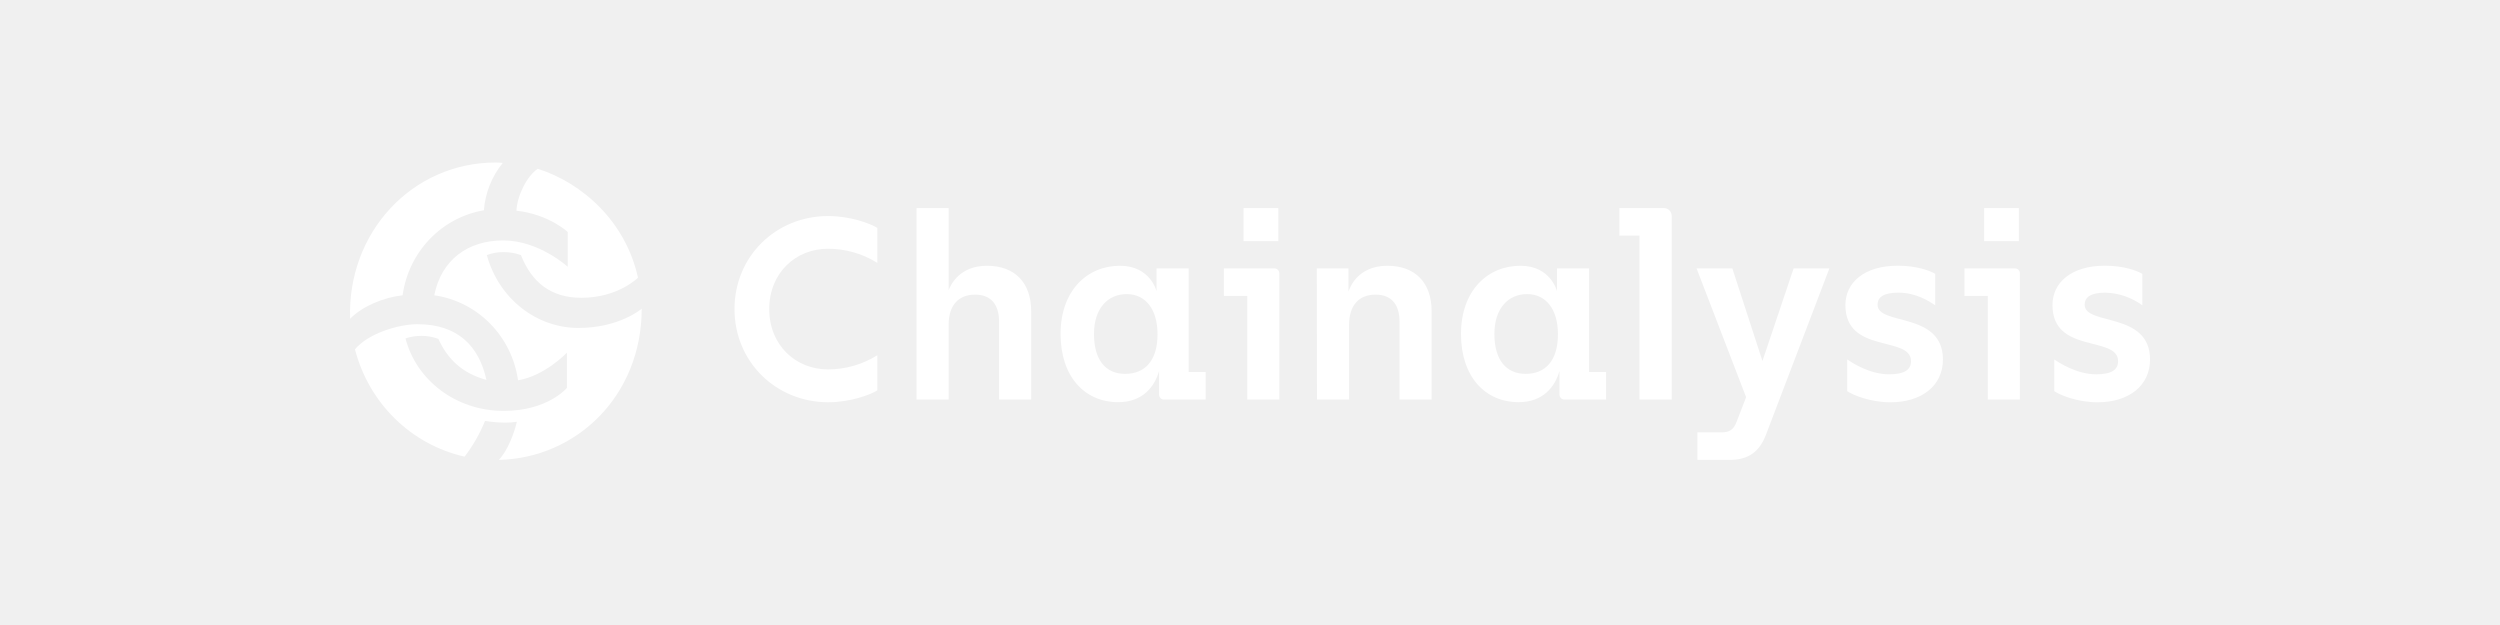
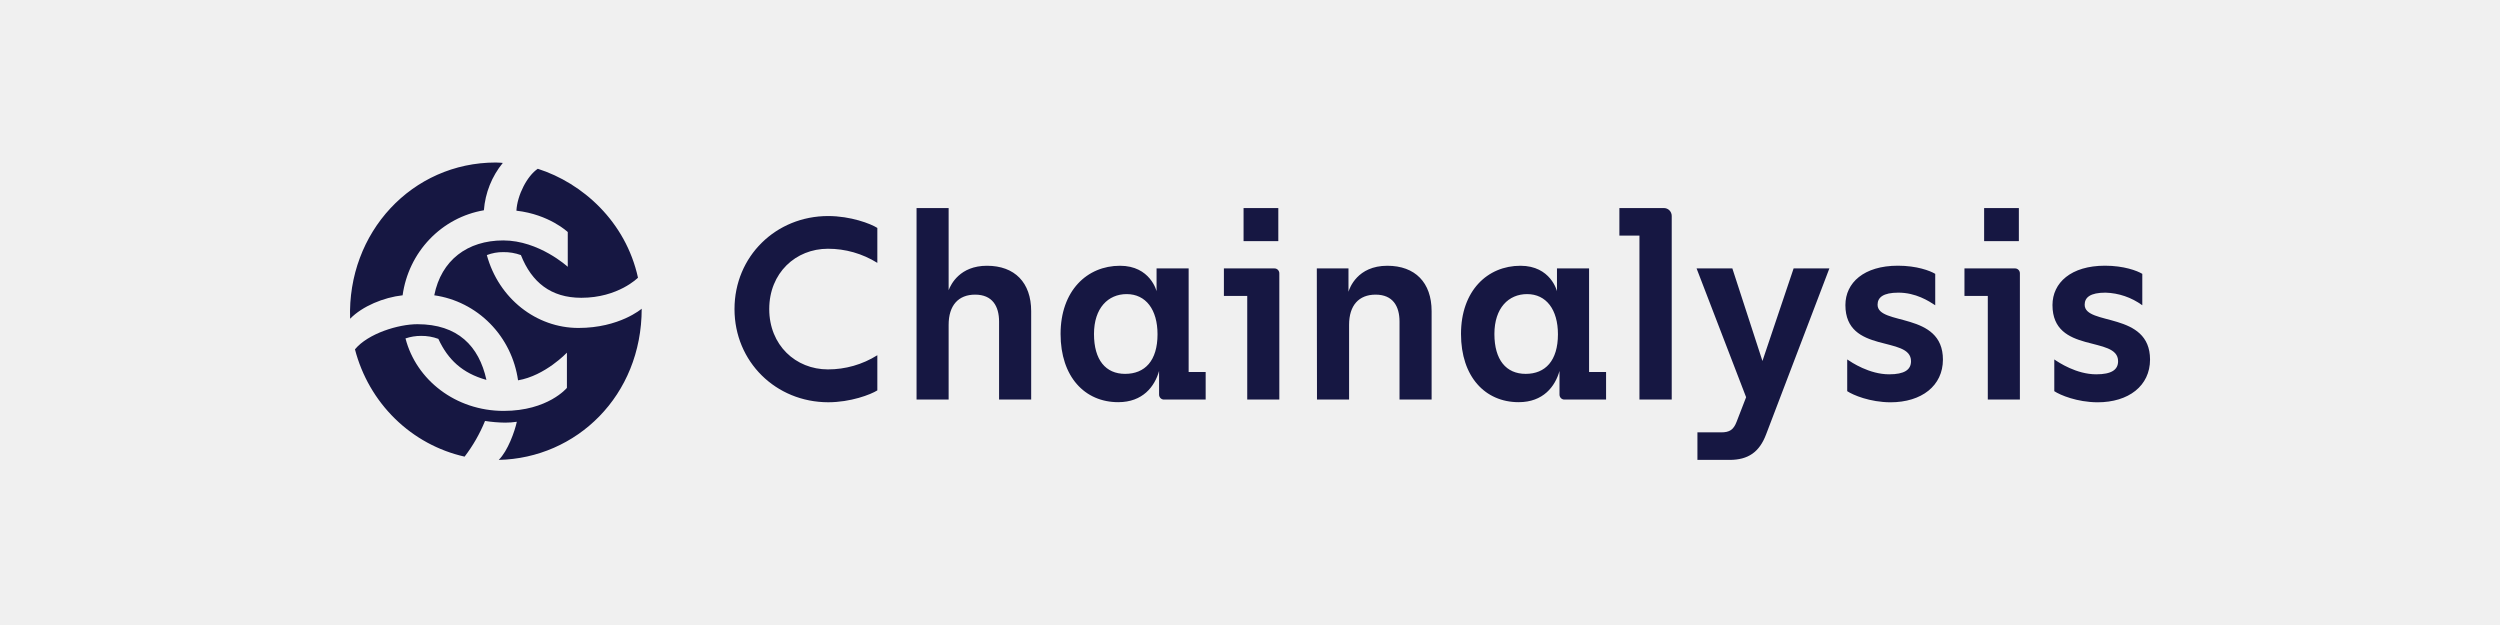
<svg xmlns="http://www.w3.org/2000/svg" width="200" height="50" viewBox="0 0 200 50" fill="none">
-   <path d="M61.539 24.725C61.539 27.62 63.661 29.552 66.233 29.552C67.629 29.555 68.998 29.163 70.187 28.418V31.23C69.652 31.568 68.046 32.181 66.254 32.181C62.072 32.174 58.76 28.941 58.76 24.725C58.76 20.509 62.072 17.283 66.254 17.283C68.046 17.283 69.652 17.892 70.187 18.235V21.03C68.997 20.288 67.628 19.897 66.233 19.9C63.661 19.9 61.539 21.829 61.539 24.725ZM82.494 24.896V31.965H79.926V25.731C79.926 24.494 79.389 23.571 78.01 23.571C76.673 23.571 75.891 24.43 75.891 25.984V31.965H73.324V16.645H75.891V23.214C76.075 22.738 76.796 21.261 78.958 21.261C81.177 21.261 82.494 22.605 82.494 24.896ZM96.453 29.762V31.965H93.139C93.085 31.968 93.031 31.96 92.98 31.941C92.93 31.922 92.883 31.892 92.844 31.854C92.806 31.816 92.775 31.77 92.755 31.719C92.734 31.668 92.724 31.613 92.726 31.558V29.678C92.376 30.916 91.43 32.174 89.458 32.174C86.781 32.174 84.846 30.14 84.846 26.719C84.846 23.255 86.966 21.261 89.6 21.261C92.03 21.261 92.525 23.297 92.525 23.297V21.473H95.092V29.762H96.453ZM92.602 26.74C92.602 24.768 91.668 23.528 90.133 23.528C88.651 23.528 87.519 24.642 87.519 26.719C87.519 28.796 88.452 29.909 90.009 29.909C91.594 29.909 92.602 28.86 92.602 26.74ZM102.346 21.891V31.965H99.779V23.676H97.912V21.473H101.945C101.999 21.471 102.052 21.481 102.103 21.501C102.153 21.522 102.198 21.553 102.236 21.592C102.274 21.631 102.303 21.678 102.322 21.73C102.341 21.781 102.349 21.836 102.346 21.891ZM102.265 19.288H99.485V16.645H102.265V19.288ZM105.345 21.473H107.878V23.34C107.962 23.067 108.578 21.261 110.986 21.261C113.211 21.261 114.529 22.605 114.529 24.892V31.965H111.962V25.731C111.962 24.494 111.428 23.571 110.048 23.571C108.709 23.571 107.927 24.43 107.927 25.984V31.965H105.359L105.345 21.473ZM128.486 29.762V31.965H125.172C125.118 31.968 125.064 31.96 125.014 31.941C124.963 31.922 124.917 31.892 124.878 31.854C124.839 31.816 124.808 31.77 124.788 31.719C124.768 31.668 124.758 31.613 124.759 31.558V29.678C124.409 30.916 123.464 32.174 121.492 32.174C118.815 32.174 116.88 30.14 116.88 26.719C116.88 23.255 118.999 21.261 121.636 21.261C124.066 21.261 124.558 23.297 124.558 23.297V21.473H127.126V29.762H128.486ZM124.635 26.74C124.635 24.768 123.702 23.528 122.166 23.528C120.684 23.528 119.552 24.642 119.552 26.719C119.552 28.796 120.497 29.909 122.054 29.909C123.627 29.909 124.635 28.86 124.635 26.74ZM133.738 17.283V31.965H131.156V18.848H129.551V16.645H133.112C133.195 16.644 133.276 16.66 133.353 16.692C133.429 16.724 133.498 16.77 133.557 16.83C133.615 16.889 133.661 16.96 133.692 17.038C133.723 17.116 133.739 17.199 133.738 17.283ZM138.361 36.792H135.794V34.589H137.692C138.371 34.589 138.681 34.38 138.926 33.749L139.689 31.777L135.726 21.473H138.588L140.996 28.879L143.489 21.473H146.35L141.286 34.756C140.751 36.162 139.864 36.792 138.361 36.792ZM147.777 31.294V28.755C148.127 28.993 149.546 29.945 151.133 29.945C152.346 29.945 152.881 29.588 152.881 28.896C152.881 26.819 147.632 28.351 147.632 24.406C147.632 22.622 149.114 21.256 151.833 21.256C153.334 21.256 154.4 21.656 154.818 21.908V24.421C154.302 24.083 153.273 23.412 151.873 23.412C150.659 23.412 150.206 23.79 150.206 24.378C150.206 26.076 155.434 24.901 155.434 28.765C155.434 30.863 153.726 32.184 151.233 32.184C149.595 32.174 148.25 31.608 147.777 31.294ZM161.591 21.891V31.965H159.024V23.676H157.157V21.473H161.192C161.246 21.471 161.3 21.481 161.35 21.501C161.4 21.522 161.445 21.553 161.482 21.592C161.52 21.632 161.549 21.679 161.568 21.73C161.586 21.782 161.594 21.837 161.591 21.891ZM161.509 19.288H158.73V16.645H161.509V19.288ZM164.343 31.294V28.755C164.691 28.993 166.112 29.945 167.697 29.945C168.913 29.945 169.447 29.588 169.447 28.896C169.447 26.819 164.198 28.351 164.198 24.406C164.198 22.622 165.68 21.256 168.399 21.256C169.902 21.256 170.967 21.656 171.384 21.908V24.421C170.523 23.794 169.499 23.443 168.441 23.412C167.225 23.412 166.773 23.79 166.773 24.378C166.773 26.076 172.003 24.901 172.003 28.765C172.003 30.863 170.294 32.184 167.802 32.184C166.166 32.174 164.814 31.608 164.343 31.294Z" fill="#ffffff" />
-   <path d="M39.666 13.001C39.927 13.001 40.224 13.034 40.224 13.034C39.346 14.106 38.818 15.43 38.711 16.822C37.059 17.103 35.537 17.915 34.368 19.138C33.199 20.361 32.442 21.932 32.209 23.624C30.699 23.79 28.99 24.494 28.008 25.501C27.774 18.596 32.965 13.001 39.666 13.001ZM41.346 33.742C41.037 33.789 40.725 33.812 40.413 33.811C39.873 33.805 39.335 33.76 38.802 33.676C38.386 34.698 37.836 35.658 37.168 36.531C35.074 36.06 33.147 35.01 31.599 33.495C30.052 31.981 28.944 30.061 28.397 27.947C29.45 26.674 31.882 25.936 33.392 25.936C36.613 25.936 38.321 27.678 38.914 30.392C36.975 29.857 35.824 28.751 35.068 27.109C34.626 26.946 34.159 26.865 33.688 26.871C33.264 26.869 32.843 26.938 32.44 27.073C33.294 30.392 36.45 32.872 40.294 32.872C43.843 32.872 45.353 31.03 45.353 31.03V28.213C45.353 28.213 43.612 30.057 41.444 30.426C41.2 28.705 40.415 27.111 39.206 25.885C37.997 24.658 36.43 23.864 34.741 23.624C35.299 20.809 37.402 19.234 40.261 19.234C43.12 19.234 45.421 21.344 45.421 21.344V18.563C45.421 18.563 43.941 17.155 41.313 16.855C41.379 15.618 42.168 14.073 43.022 13.502C46.602 14.642 50.054 17.726 51.039 22.215C51.039 22.215 49.461 23.823 46.504 23.823C44.072 23.823 42.536 22.584 41.673 20.407C41.22 20.242 40.742 20.162 40.261 20.169C39.812 20.164 39.366 20.245 38.947 20.407C39.899 23.892 42.915 26.236 46.275 26.236C49.562 26.236 51.336 24.697 51.336 24.697C51.336 31.665 46.11 36.659 39.899 36.792C40.623 36.079 41.18 34.513 41.346 33.742Z" fill="#ffffff" />
+   <path d="M61.539 24.725C61.539 27.62 63.661 29.552 66.233 29.552C67.629 29.555 68.998 29.163 70.187 28.418V31.23C69.652 31.568 68.046 32.181 66.254 32.181C62.072 32.174 58.76 28.941 58.76 24.725C58.76 20.509 62.072 17.283 66.254 17.283C68.046 17.283 69.652 17.892 70.187 18.235V21.03C68.997 20.288 67.628 19.897 66.233 19.9C63.661 19.9 61.539 21.829 61.539 24.725ZM82.494 24.896V31.965H79.926V25.731C79.926 24.494 79.389 23.571 78.01 23.571C76.673 23.571 75.891 24.43 75.891 25.984V31.965H73.324V16.645H75.891V23.214C76.075 22.738 76.796 21.261 78.958 21.261C81.177 21.261 82.494 22.605 82.494 24.896ZM96.453 29.762V31.965H93.139C93.085 31.968 93.031 31.96 92.98 31.941C92.93 31.922 92.883 31.892 92.844 31.854C92.806 31.816 92.775 31.77 92.755 31.719C92.734 31.668 92.724 31.613 92.726 31.558V29.678C92.376 30.916 91.43 32.174 89.458 32.174C86.781 32.174 84.846 30.14 84.846 26.719C84.846 23.255 86.966 21.261 89.6 21.261C92.03 21.261 92.525 23.297 92.525 23.297V21.473H95.092V29.762H96.453ZM92.602 26.74C92.602 24.768 91.668 23.528 90.133 23.528C88.651 23.528 87.519 24.642 87.519 26.719C87.519 28.796 88.452 29.909 90.009 29.909C91.594 29.909 92.602 28.86 92.602 26.74ZM102.346 21.891V31.965H99.779V23.676H97.912V21.473H101.945C101.999 21.471 102.052 21.481 102.103 21.501C102.153 21.522 102.198 21.553 102.236 21.592C102.274 21.631 102.303 21.678 102.322 21.73C102.341 21.781 102.349 21.836 102.346 21.891ZM102.265 19.288H99.485V16.645H102.265V19.288ZM105.345 21.473H107.878V23.34C107.962 23.067 108.578 21.261 110.986 21.261C113.211 21.261 114.529 22.605 114.529 24.892V31.965H111.962V25.731C111.962 24.494 111.428 23.571 110.048 23.571C108.709 23.571 107.927 24.43 107.927 25.984V31.965H105.359L105.345 21.473ZM128.486 29.762V31.965H125.172C125.118 31.968 125.064 31.96 125.014 31.941C124.963 31.922 124.917 31.892 124.878 31.854C124.839 31.816 124.808 31.77 124.788 31.719C124.768 31.668 124.758 31.613 124.759 31.558V29.678C124.409 30.916 123.464 32.174 121.492 32.174C118.815 32.174 116.88 30.14 116.88 26.719C116.88 23.255 118.999 21.261 121.636 21.261C124.066 21.261 124.558 23.297 124.558 23.297V21.473H127.126V29.762H128.486ZM124.635 26.74C124.635 24.768 123.702 23.528 122.166 23.528C120.684 23.528 119.552 24.642 119.552 26.719C119.552 28.796 120.497 29.909 122.054 29.909C123.627 29.909 124.635 28.86 124.635 26.74ZM133.738 17.283V31.965H131.156V18.848H129.551V16.645H133.112C133.195 16.644 133.276 16.66 133.353 16.692C133.429 16.724 133.498 16.77 133.557 16.83C133.615 16.889 133.661 16.96 133.692 17.038C133.723 17.116 133.739 17.199 133.738 17.283ZM138.361 36.792H135.794V34.589H137.692C138.371 34.589 138.681 34.38 138.926 33.749L139.689 31.777L135.726 21.473H138.588L140.996 28.879L143.489 21.473H146.35L141.286 34.756C140.751 36.162 139.864 36.792 138.361 36.792ZM147.777 31.294V28.755C148.127 28.993 149.546 29.945 151.133 29.945C152.346 29.945 152.881 29.588 152.881 28.896C152.881 26.819 147.632 28.351 147.632 24.406C147.632 22.622 149.114 21.256 151.833 21.256C153.334 21.256 154.4 21.656 154.818 21.908V24.421C154.302 24.083 153.273 23.412 151.873 23.412C150.659 23.412 150.206 23.79 150.206 24.378C150.206 26.076 155.434 24.901 155.434 28.765C155.434 30.863 153.726 32.184 151.233 32.184C149.595 32.174 148.25 31.608 147.777 31.294ZM161.591 21.891V31.965H159.024V23.676H157.157V21.473H161.192C161.246 21.471 161.3 21.481 161.35 21.501C161.4 21.522 161.445 21.553 161.482 21.592C161.52 21.632 161.549 21.679 161.568 21.73C161.586 21.782 161.594 21.837 161.591 21.891ZM161.509 19.288H158.73V16.645H161.509V19.288ZM164.343 31.294V28.755C164.691 28.993 166.112 29.945 167.697 29.945C168.913 29.945 169.447 29.588 169.447 28.896C169.447 26.819 164.198 28.351 164.198 24.406C164.198 22.622 165.68 21.256 168.399 21.256C169.902 21.256 170.967 21.656 171.384 21.908V24.421C170.523 23.794 169.499 23.443 168.441 23.412C167.225 23.412 166.773 23.79 166.773 24.378C166.773 26.076 172.003 24.901 172.003 28.765C172.003 30.863 170.294 32.184 167.802 32.184C166.166 32.174 164.814 31.608 164.343 31.294Z" fill="#161742" />
+   <path d="M39.666 13.001C39.927 13.001 40.224 13.034 40.224 13.034C39.346 14.106 38.818 15.43 38.711 16.822C37.059 17.103 35.537 17.915 34.368 19.138C33.199 20.361 32.442 21.932 32.209 23.624C30.699 23.79 28.99 24.494 28.008 25.501C27.774 18.596 32.965 13.001 39.666 13.001ZM41.346 33.742C41.037 33.789 40.725 33.812 40.413 33.811C39.873 33.805 39.335 33.76 38.802 33.676C38.386 34.698 37.836 35.658 37.168 36.531C35.074 36.06 33.147 35.01 31.599 33.495C30.052 31.981 28.944 30.061 28.397 27.947C29.45 26.674 31.882 25.936 33.392 25.936C36.613 25.936 38.321 27.678 38.914 30.392C36.975 29.857 35.824 28.751 35.068 27.109C34.626 26.946 34.159 26.865 33.688 26.871C33.264 26.869 32.843 26.938 32.44 27.073C33.294 30.392 36.45 32.872 40.294 32.872C43.843 32.872 45.353 31.03 45.353 31.03V28.213C45.353 28.213 43.612 30.057 41.444 30.426C41.2 28.705 40.415 27.111 39.206 25.885C37.997 24.658 36.43 23.864 34.741 23.624C35.299 20.809 37.402 19.234 40.261 19.234C43.12 19.234 45.421 21.344 45.421 21.344V18.563C45.421 18.563 43.941 17.155 41.313 16.855C41.379 15.618 42.168 14.073 43.022 13.502C46.602 14.642 50.054 17.726 51.039 22.215C51.039 22.215 49.461 23.823 46.504 23.823C44.072 23.823 42.536 22.584 41.673 20.407C41.22 20.242 40.742 20.162 40.261 20.169C39.812 20.164 39.366 20.245 38.947 20.407C39.899 23.892 42.915 26.236 46.275 26.236C49.562 26.236 51.336 24.697 51.336 24.697C51.336 31.665 46.11 36.659 39.899 36.792C40.623 36.079 41.18 34.513 41.346 33.742Z" fill="#161742" />
</svg>
